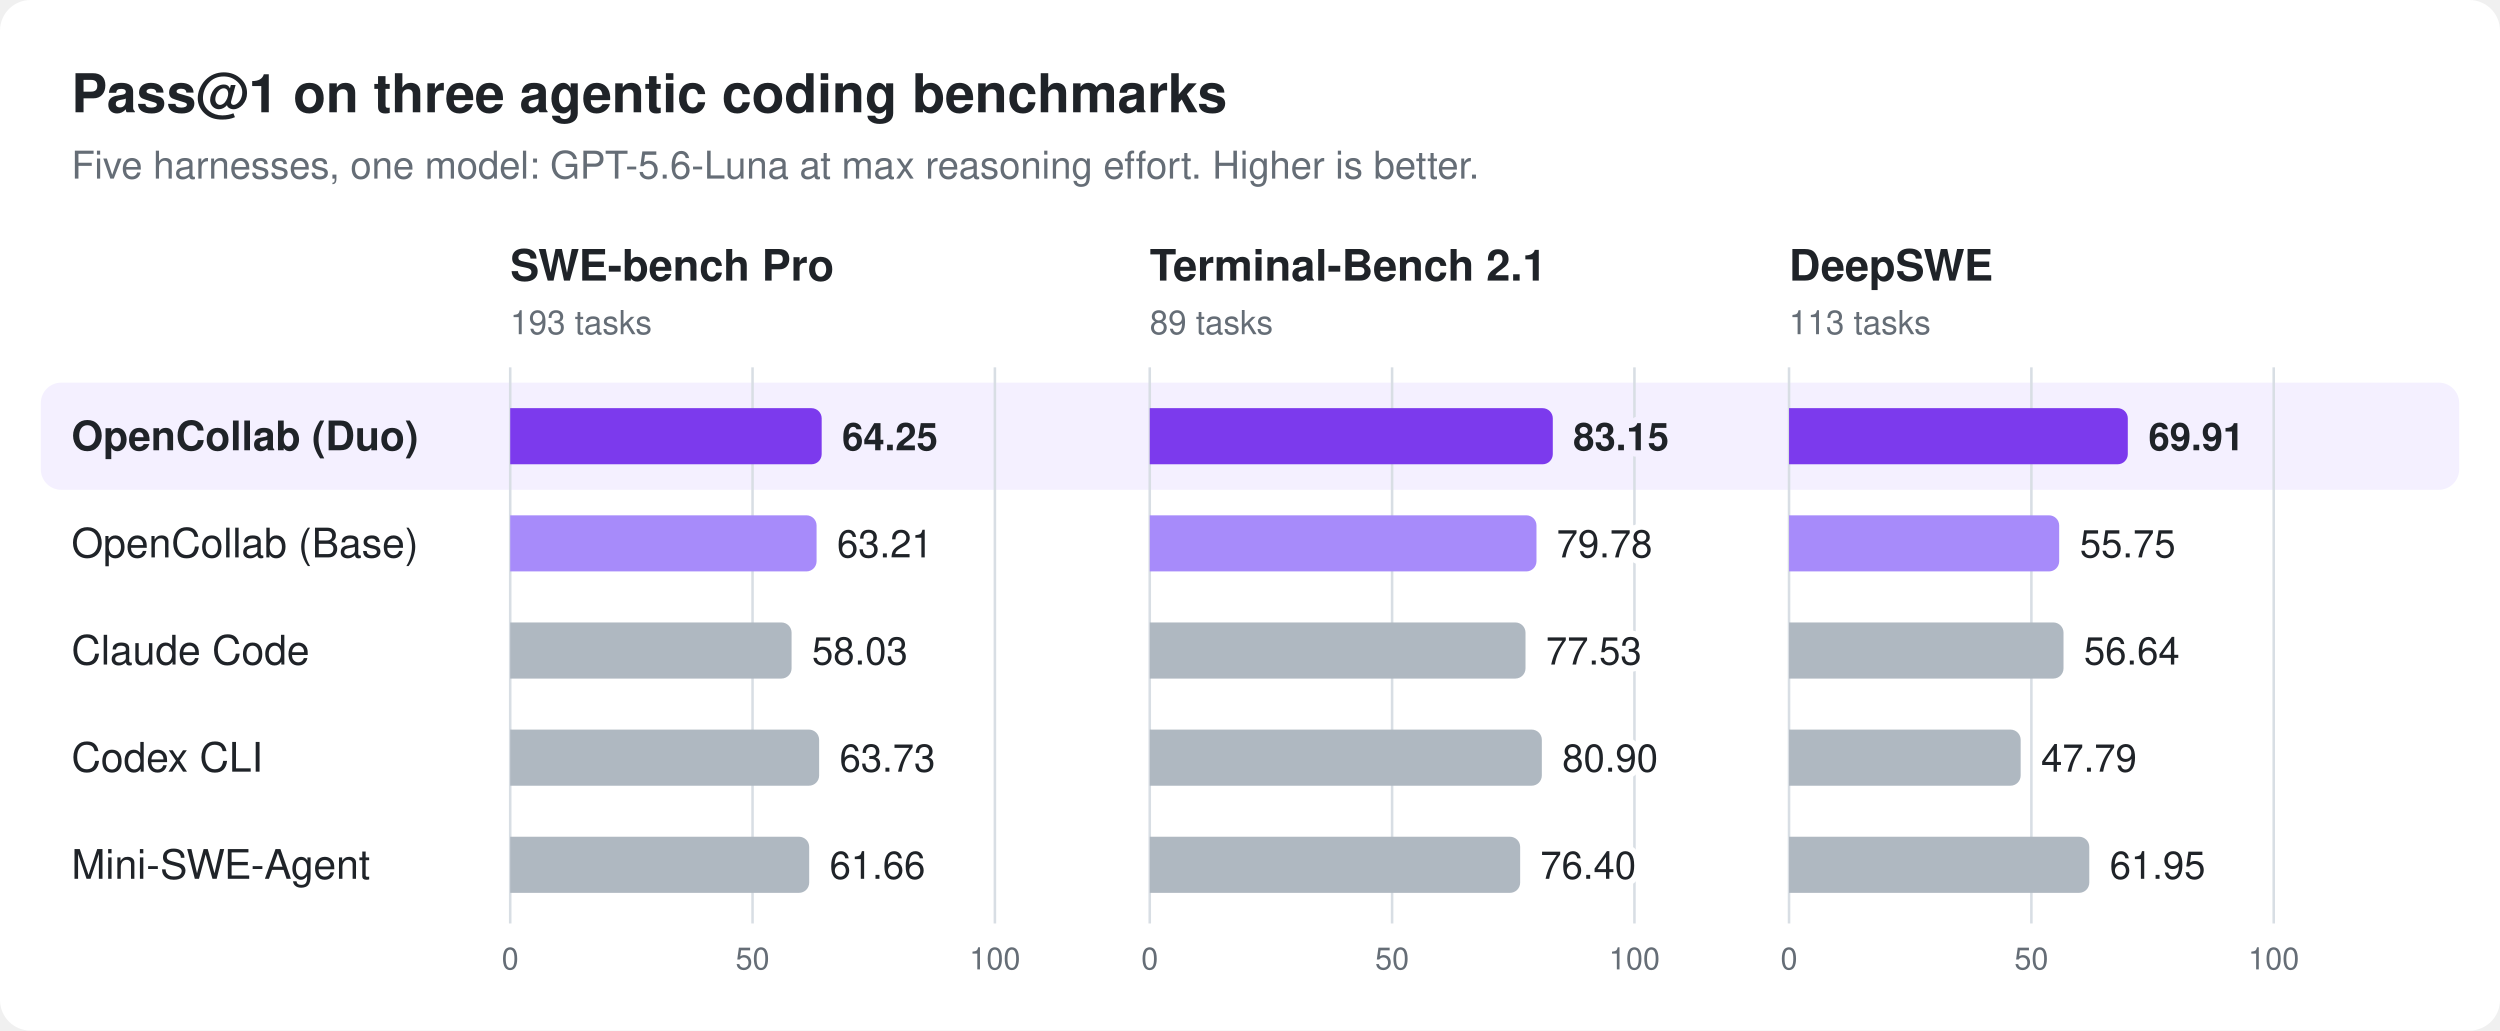
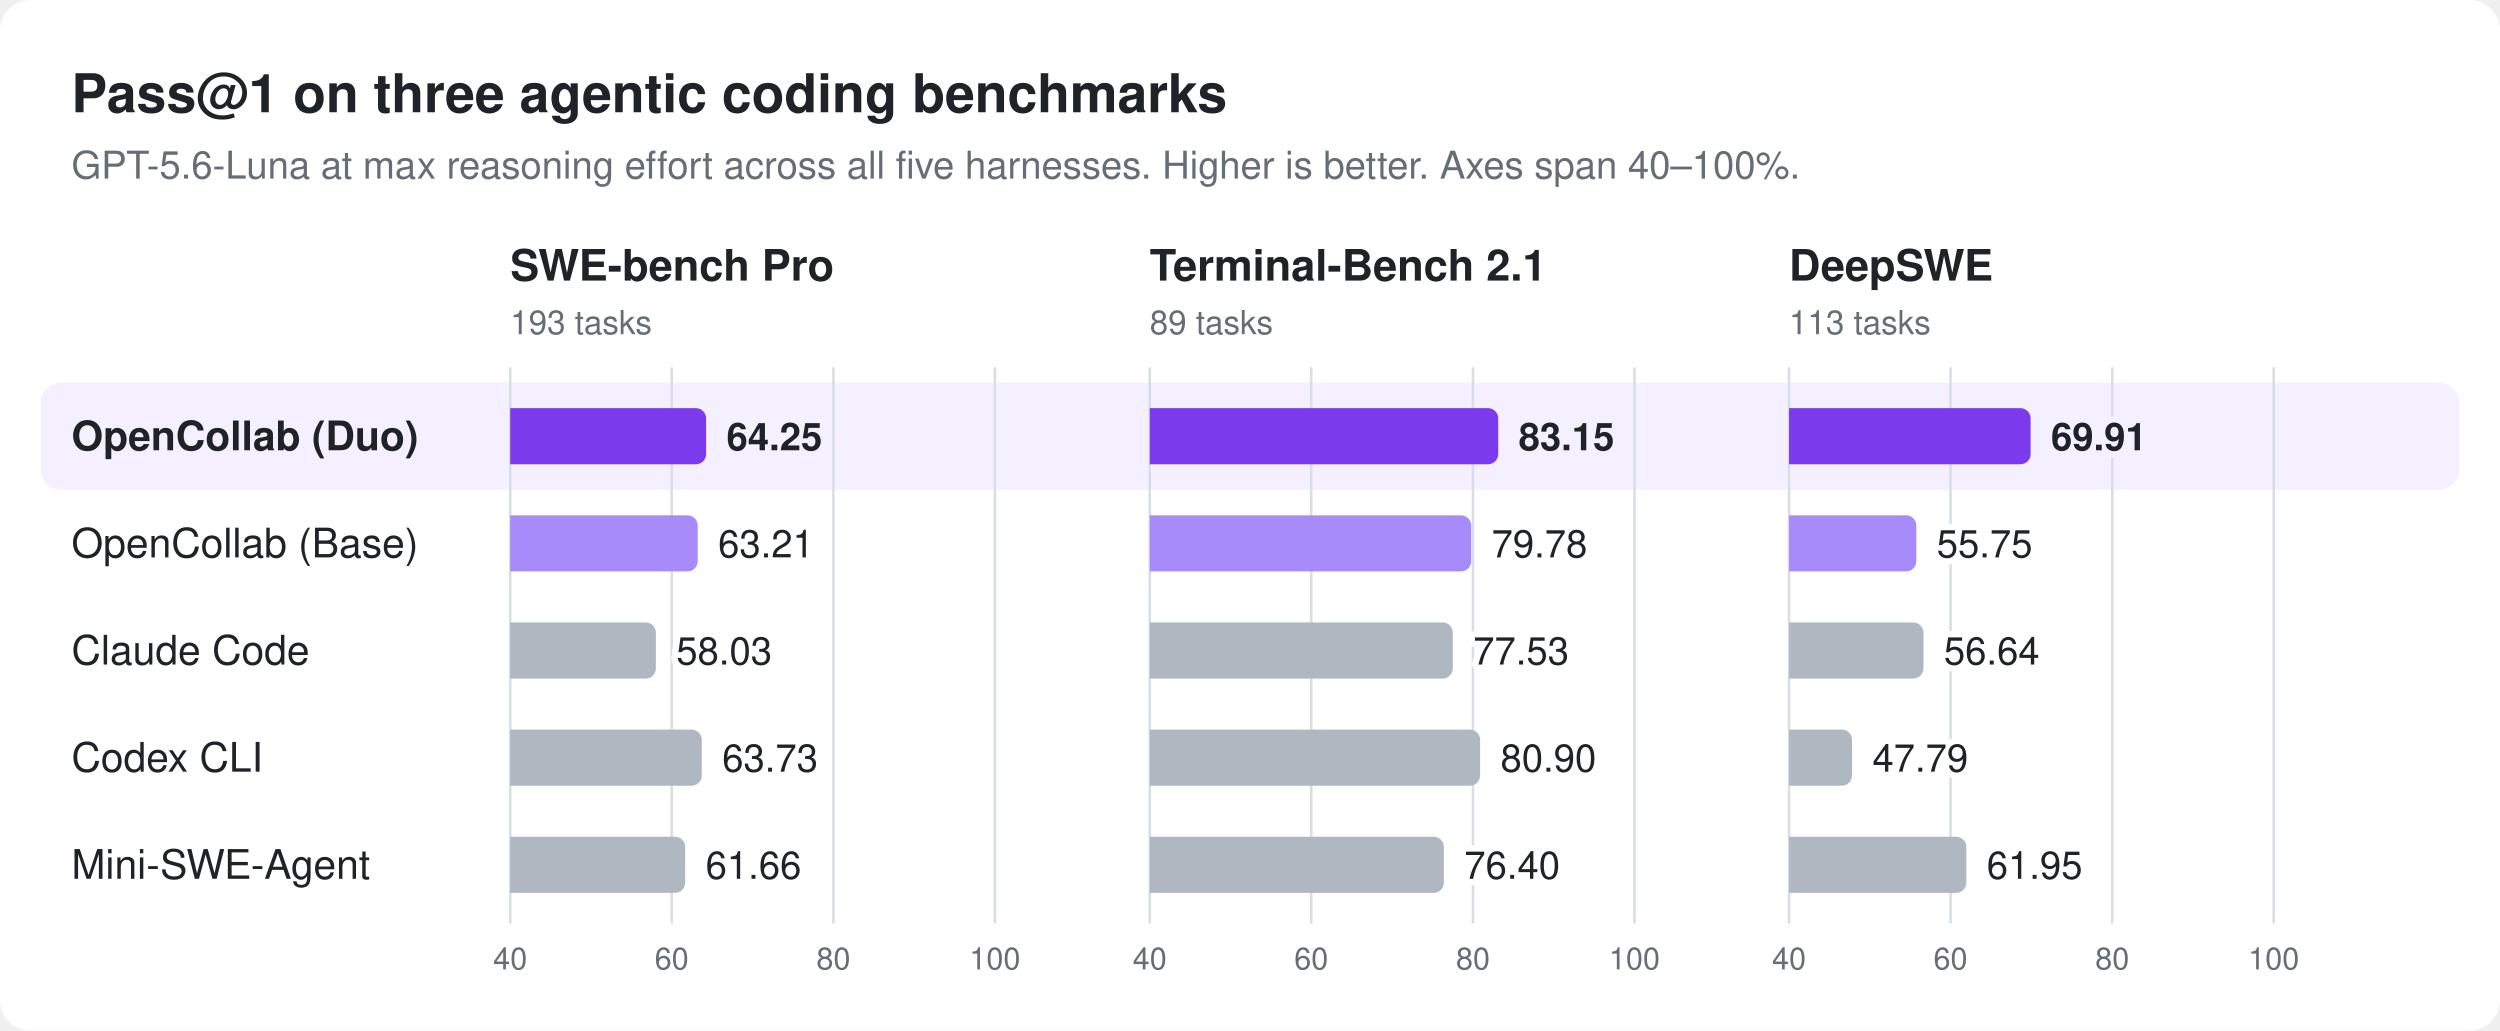
<svg xmlns="http://www.w3.org/2000/svg" width="980" height="404" viewBox="0 0 980 404" role="img" aria-labelledby="title description">
  <rect width="980" height="404" rx="12" fill="#ffffff" />
  <g font-family="-apple-system, BlinkMacSystemFont, Segoe UI, Helvetica, Arial, Liberation Sans, sans-serif" fill="#1f2328">
    <text x="28" y="44" font-size="21" font-weight="600">Pass@1 on three agentic coding benchmarks</text>
-     <text x="28" y="70" font-size="15" fill="#656d76">Five harnesses, one model: GPT-5.6-Luna at max reasoning effort. Higher is better.</text>
+     <text x="28" y="70" font-size="15" fill="#656d76">GPT-5.6-Luna at max reasoning effort across all five harnesses. Higher is better. Axes span 40–100%.</text>
    <rect x="16" y="150" width="948" height="42" rx="8" fill="#f4f0ff" />
    <text x="200.0" y="110" font-size="17" font-weight="600">SWE-bench Pro</text>
    <text x="200.0" y="131" font-size="13" fill="#656d76">193 tasks</text>
    <path d="M200.0 144V362" stroke="#d8dee4" stroke-width="1" />
-     <text x="200.0" y="380" font-size="12" text-anchor="middle" fill="#656d76" style="font-variant-numeric: tabular-nums">0</text>
-     <path d="M295.0 144V362" stroke="#d8dee4" stroke-width="1" />
-     <text x="295.0" y="380" font-size="12" text-anchor="middle" fill="#656d76" style="font-variant-numeric: tabular-nums">50</text>
+     <text x="200.0" y="380" font-size="12" text-anchor="middle" fill="#656d76" style="font-variant-numeric: tabular-nums">40</text>
+     <path d="M263.3 144V362" stroke="#d8dee4" stroke-width="1" />
+     <text x="263.3" y="380" font-size="12" text-anchor="middle" fill="#656d76" style="font-variant-numeric: tabular-nums">60</text>
+     <path d="M326.7 144V362" stroke="#d8dee4" stroke-width="1" />
+     <text x="326.7" y="380" font-size="12" text-anchor="middle" fill="#656d76" style="font-variant-numeric: tabular-nums">80</text>
    <path d="M390.0 144V362" stroke="#d8dee4" stroke-width="1" />
    <text x="390.0" y="380" font-size="12" text-anchor="middle" fill="#656d76" style="font-variant-numeric: tabular-nums">100</text>
    <text x="450.7" y="110" font-size="17" font-weight="600">Terminal-Bench 2.1</text>
    <text x="450.7" y="131" font-size="13" fill="#656d76">89 tasks</text>
    <path d="M450.7 144V362" stroke="#d8dee4" stroke-width="1" />
-     <text x="450.7" y="380" font-size="12" text-anchor="middle" fill="#656d76" style="font-variant-numeric: tabular-nums">0</text>
-     <path d="M545.7 144V362" stroke="#d8dee4" stroke-width="1" />
-     <text x="545.7" y="380" font-size="12" text-anchor="middle" fill="#656d76" style="font-variant-numeric: tabular-nums">50</text>
+     <text x="450.7" y="380" font-size="12" text-anchor="middle" fill="#656d76" style="font-variant-numeric: tabular-nums">40</text>
+     <path d="M514.0 144V362" stroke="#d8dee4" stroke-width="1" />
+     <text x="514.0" y="380" font-size="12" text-anchor="middle" fill="#656d76" style="font-variant-numeric: tabular-nums">60</text>
+     <path d="M577.4 144V362" stroke="#d8dee4" stroke-width="1" />
+     <text x="577.4" y="380" font-size="12" text-anchor="middle" fill="#656d76" style="font-variant-numeric: tabular-nums">80</text>
    <path d="M640.7 144V362" stroke="#d8dee4" stroke-width="1" />
    <text x="640.7" y="380" font-size="12" text-anchor="middle" fill="#656d76" style="font-variant-numeric: tabular-nums">100</text>
    <text x="701.3" y="110" font-size="17" font-weight="600">DeepSWE</text>
    <text x="701.3" y="131" font-size="13" fill="#656d76">113 tasks</text>
    <path d="M701.3 144V362" stroke="#d8dee4" stroke-width="1" />
-     <text x="701.3" y="380" font-size="12" text-anchor="middle" fill="#656d76" style="font-variant-numeric: tabular-nums">0</text>
-     <path d="M796.3 144V362" stroke="#d8dee4" stroke-width="1" />
-     <text x="796.3" y="380" font-size="12" text-anchor="middle" fill="#656d76" style="font-variant-numeric: tabular-nums">50</text>
+     <text x="701.3" y="380" font-size="12" text-anchor="middle" fill="#656d76" style="font-variant-numeric: tabular-nums">40</text>
+     <path d="M764.6 144V362" stroke="#d8dee4" stroke-width="1" />
+     <text x="764.6" y="380" font-size="12" text-anchor="middle" fill="#656d76" style="font-variant-numeric: tabular-nums">60</text>
+     <path d="M828.0 144V362" stroke="#d8dee4" stroke-width="1" />
+     <text x="828.0" y="380" font-size="12" text-anchor="middle" fill="#656d76" style="font-variant-numeric: tabular-nums">80</text>
    <path d="M891.3 144V362" stroke="#d8dee4" stroke-width="1" />
    <text x="891.3" y="380" font-size="12" text-anchor="middle" fill="#656d76" style="font-variant-numeric: tabular-nums">100</text>
    <text x="28" y="176.5" font-size="16" font-weight="600">OpenCollab (Duo)</text>
-     <path d="M200.0 160.0h118.1a4 4 0 0 1 4 4v14.0a4 4 0 0 1 -4 4h-118.1z" fill="#7C3AED" />
-     <text x="330.1" y="176.5" font-size="15" font-weight="600" stroke="#f4f0ff" stroke-width="5" stroke-linejoin="round" paint-order="stroke">64.25</text>
-     <path d="M450.7 160.0h154.0a4 4 0 0 1 4 4v14.0a4 4 0 0 1 -4 4h-154.0z" fill="#7C3AED" />
-     <text x="616.7" y="176.5" font-size="15" font-weight="600" stroke="#f4f0ff" stroke-width="5" stroke-linejoin="round" paint-order="stroke">83.15</text>
-     <path d="M701.3 160.0h128.8a4 4 0 0 1 4 4v14.0a4 4 0 0 1 -4 4h-128.8z" fill="#7C3AED" />
-     <text x="842.2" y="176.5" font-size="15" font-weight="600" stroke="#f4f0ff" stroke-width="5" stroke-linejoin="round" paint-order="stroke">69.91</text>
+     <path d="M200.0 160.0h72.8a4 4 0 0 1 4 4v14.0a4 4 0 0 1 -4 4h-72.8z" fill="#7C3AED" />
+     <text x="284.8" y="176.5" font-size="15" font-weight="600" stroke="#f4f0ff" stroke-width="5" stroke-linejoin="round" paint-order="stroke">64.25</text>
+     <path d="M450.7 160.0h132.6a4 4 0 0 1 4 4v14.0a4 4 0 0 1 -4 4h-132.6z" fill="#7C3AED" />
+     <text x="595.3" y="176.5" font-size="15" font-weight="600" stroke="#f4f0ff" stroke-width="5" stroke-linejoin="round" paint-order="stroke">83.15</text>
+     <path d="M701.3 160.0h90.7a4 4 0 0 1 4 4v14.0a4 4 0 0 1 -4 4h-90.7z" fill="#7C3AED" />
+     <text x="804.0" y="176.5" font-size="15" font-weight="600" stroke="#f4f0ff" stroke-width="5" stroke-linejoin="round" paint-order="stroke">69.91</text>
    <text x="28" y="218.5" font-size="16">OpenCollab (Base)</text>
-     <path d="M200.0 202.0h116.1a4 4 0 0 1 4 4v14.0a4 4 0 0 1 -4 4h-116.1z" fill="#a78bfa" />
-     <text x="328.1" y="218.5" font-size="15" stroke="#ffffff" stroke-width="5" stroke-linejoin="round" paint-order="stroke">63.21</text>
-     <path d="M450.7 202.0h147.6a4 4 0 0 1 4 4v14.0a4 4 0 0 1 -4 4h-147.6z" fill="#a78bfa" />
-     <text x="610.2" y="218.5" font-size="15" stroke="#ffffff" stroke-width="5" stroke-linejoin="round" paint-order="stroke">79.78</text>
-     <path d="M701.3 202.0h101.9a4 4 0 0 1 4 4v14.0a4 4 0 0 1 -4 4h-101.9z" fill="#a78bfa" />
-     <text x="815.3" y="218.5" font-size="15" stroke="#ffffff" stroke-width="5" stroke-linejoin="round" paint-order="stroke">55.75</text>
+     <path d="M200.0 202.0h69.5a4 4 0 0 1 4 4v14.0a4 4 0 0 1 -4 4h-69.5z" fill="#a78bfa" />
+     <text x="281.5" y="218.5" font-size="15" stroke="#ffffff" stroke-width="5" stroke-linejoin="round" paint-order="stroke">63.21</text>
+     <path d="M450.7 202.0h122.0a4 4 0 0 1 4 4v14.0a4 4 0 0 1 -4 4h-122.0z" fill="#a78bfa" />
+     <text x="584.7" y="218.5" font-size="15" stroke="#ffffff" stroke-width="5" stroke-linejoin="round" paint-order="stroke">79.78</text>
+     <path d="M701.3 202.0h45.9a4 4 0 0 1 4 4v14.0a4 4 0 0 1 -4 4h-45.9z" fill="#a78bfa" />
+     <text x="759.2" y="218.5" font-size="15" stroke="#ffffff" stroke-width="5" stroke-linejoin="round" paint-order="stroke">55.75</text>
    <text x="28" y="260.5" font-size="16">Claude Code</text>
-     <path d="M200.0 244.0h106.3a4 4 0 0 1 4 4v14.0a4 4 0 0 1 -4 4h-106.3z" fill="#afb8c1" />
-     <text x="318.3" y="260.5" font-size="15" stroke="#ffffff" stroke-width="5" stroke-linejoin="round" paint-order="stroke">58.03</text>
-     <path d="M450.7 244.0h143.3a4 4 0 0 1 4 4v14.0a4 4 0 0 1 -4 4h-143.3z" fill="#afb8c1" />
-     <text x="606.0" y="260.5" font-size="15" stroke="#ffffff" stroke-width="5" stroke-linejoin="round" paint-order="stroke">77.53</text>
-     <path d="M701.3 244.0h103.6a4 4 0 0 1 4 4v14.0a4 4 0 0 1 -4 4h-103.6z" fill="#afb8c1" />
-     <text x="816.9" y="260.5" font-size="15" stroke="#ffffff" stroke-width="5" stroke-linejoin="round" paint-order="stroke">56.64</text>
+     <path d="M200.0 244.0h53.1a4 4 0 0 1 4 4v14.0a4 4 0 0 1 -4 4h-53.1z" fill="#afb8c1" />
+     <text x="265.1" y="260.5" font-size="15" stroke="#ffffff" stroke-width="5" stroke-linejoin="round" paint-order="stroke">58.03</text>
+     <path d="M450.7 244.0h114.8a4 4 0 0 1 4 4v14.0a4 4 0 0 1 -4 4h-114.8z" fill="#afb8c1" />
+     <text x="577.5" y="260.5" font-size="15" stroke="#ffffff" stroke-width="5" stroke-linejoin="round" paint-order="stroke">77.53</text>
+     <path d="M701.3 244.0h48.7a4 4 0 0 1 4 4v14.0a4 4 0 0 1 -4 4h-48.7z" fill="#afb8c1" />
+     <text x="762.0" y="260.5" font-size="15" stroke="#ffffff" stroke-width="5" stroke-linejoin="round" paint-order="stroke">56.64</text>
    <text x="28" y="302.5" font-size="16">Codex CLI</text>
-     <path d="M200.0 286.0h117.1a4 4 0 0 1 4 4v14.0a4 4 0 0 1 -4 4h-117.1z" fill="#afb8c1" />
-     <text x="329.1" y="302.5" font-size="15" stroke="#ffffff" stroke-width="5" stroke-linejoin="round" paint-order="stroke">63.73</text>
-     <path d="M450.7 286.0h149.7a4 4 0 0 1 4 4v14.0a4 4 0 0 1 -4 4h-149.7z" fill="#afb8c1" />
-     <text x="612.4" y="302.5" font-size="15" stroke="#ffffff" stroke-width="5" stroke-linejoin="round" paint-order="stroke">80.90</text>
-     <path d="M701.3 286.0h86.8a4 4 0 0 1 4 4v14.0a4 4 0 0 1 -4 4h-86.8z" fill="#afb8c1" />
-     <text x="800.1" y="302.5" font-size="15" stroke="#ffffff" stroke-width="5" stroke-linejoin="round" paint-order="stroke">47.79</text>
+     <path d="M200.0 286.0h71.1a4 4 0 0 1 4 4v14.0a4 4 0 0 1 -4 4h-71.1z" fill="#afb8c1" />
+     <text x="283.1" y="302.5" font-size="15" stroke="#ffffff" stroke-width="5" stroke-linejoin="round" paint-order="stroke">63.73</text>
+     <path d="M450.7 286.0h125.5a4 4 0 0 1 4 4v14.0a4 4 0 0 1 -4 4h-125.5z" fill="#afb8c1" />
+     <text x="588.2" y="302.5" font-size="15" stroke="#ffffff" stroke-width="5" stroke-linejoin="round" paint-order="stroke">80.90</text>
+     <path d="M701.3 286.0h20.7a4 4 0 0 1 4 4v14.0a4 4 0 0 1 -4 4h-20.7z" fill="#afb8c1" />
+     <text x="734.0" y="302.5" font-size="15" stroke="#ffffff" stroke-width="5" stroke-linejoin="round" paint-order="stroke">47.79</text>
    <text x="28" y="344.5" font-size="16">Mini-SWE-Agent</text>
-     <path d="M200.0 328.0h113.2a4 4 0 0 1 4 4v14.0a4 4 0 0 1 -4 4h-113.2z" fill="#afb8c1" />
-     <text x="325.2" y="344.5" font-size="15" stroke="#ffffff" stroke-width="5" stroke-linejoin="round" paint-order="stroke">61.66</text>
-     <path d="M450.7 328.0h141.2a4 4 0 0 1 4 4v14.0a4 4 0 0 1 -4 4h-141.2z" fill="#afb8c1" />
-     <text x="603.8" y="344.5" font-size="15" stroke="#ffffff" stroke-width="5" stroke-linejoin="round" paint-order="stroke">76.40</text>
-     <path d="M701.3 328.0h113.7a4 4 0 0 1 4 4v14.0a4 4 0 0 1 -4 4h-113.7z" fill="#afb8c1" />
-     <text x="827.0" y="344.5" font-size="15" stroke="#ffffff" stroke-width="5" stroke-linejoin="round" paint-order="stroke">61.95</text>
+     <path d="M200.0 328.0h64.6a4 4 0 0 1 4 4v14.0a4 4 0 0 1 -4 4h-64.6z" fill="#afb8c1" />
+     <text x="276.6" y="344.5" font-size="15" stroke="#ffffff" stroke-width="5" stroke-linejoin="round" paint-order="stroke">61.66</text>
+     <path d="M450.7 328.0h111.3a4 4 0 0 1 4 4v14.0a4 4 0 0 1 -4 4h-111.3z" fill="#afb8c1" />
+     <text x="574.0" y="344.5" font-size="15" stroke="#ffffff" stroke-width="5" stroke-linejoin="round" paint-order="stroke">76.40</text>
+     <path d="M701.3 328.0h65.5a4 4 0 0 1 4 4v14.0a4 4 0 0 1 -4 4h-65.5z" fill="#afb8c1" />
+     <text x="778.8" y="344.5" font-size="15" stroke="#ffffff" stroke-width="5" stroke-linejoin="round" paint-order="stroke">61.95</text>
  </g>
</svg>
